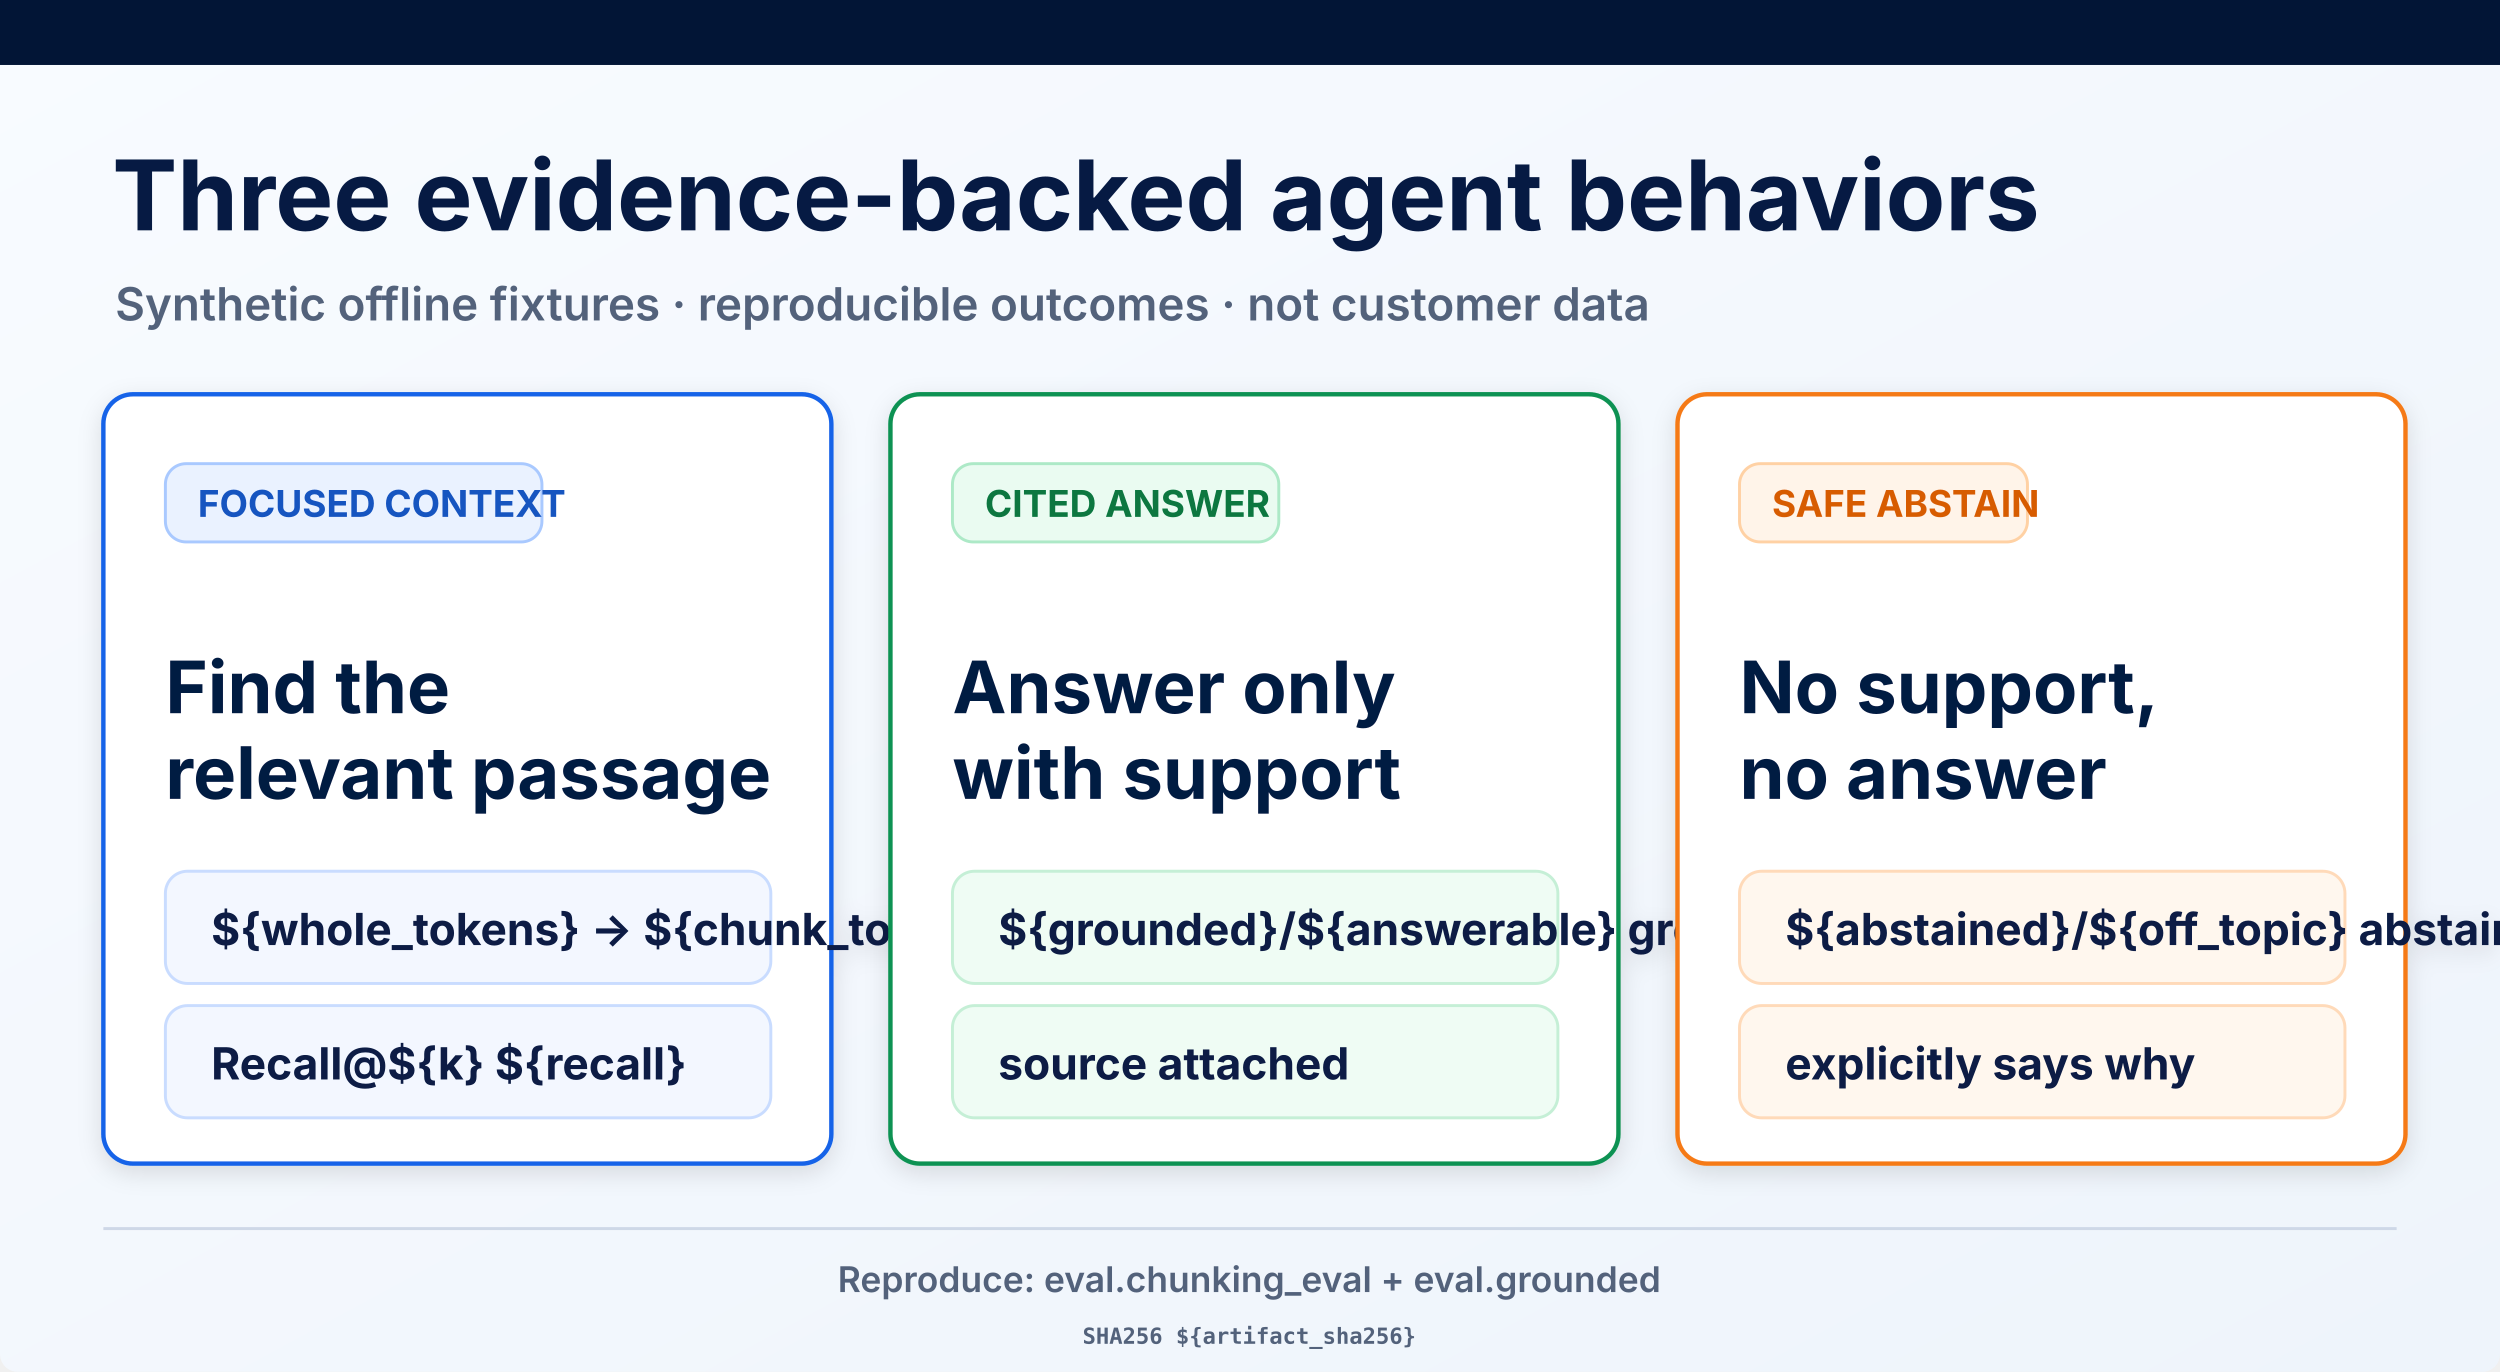
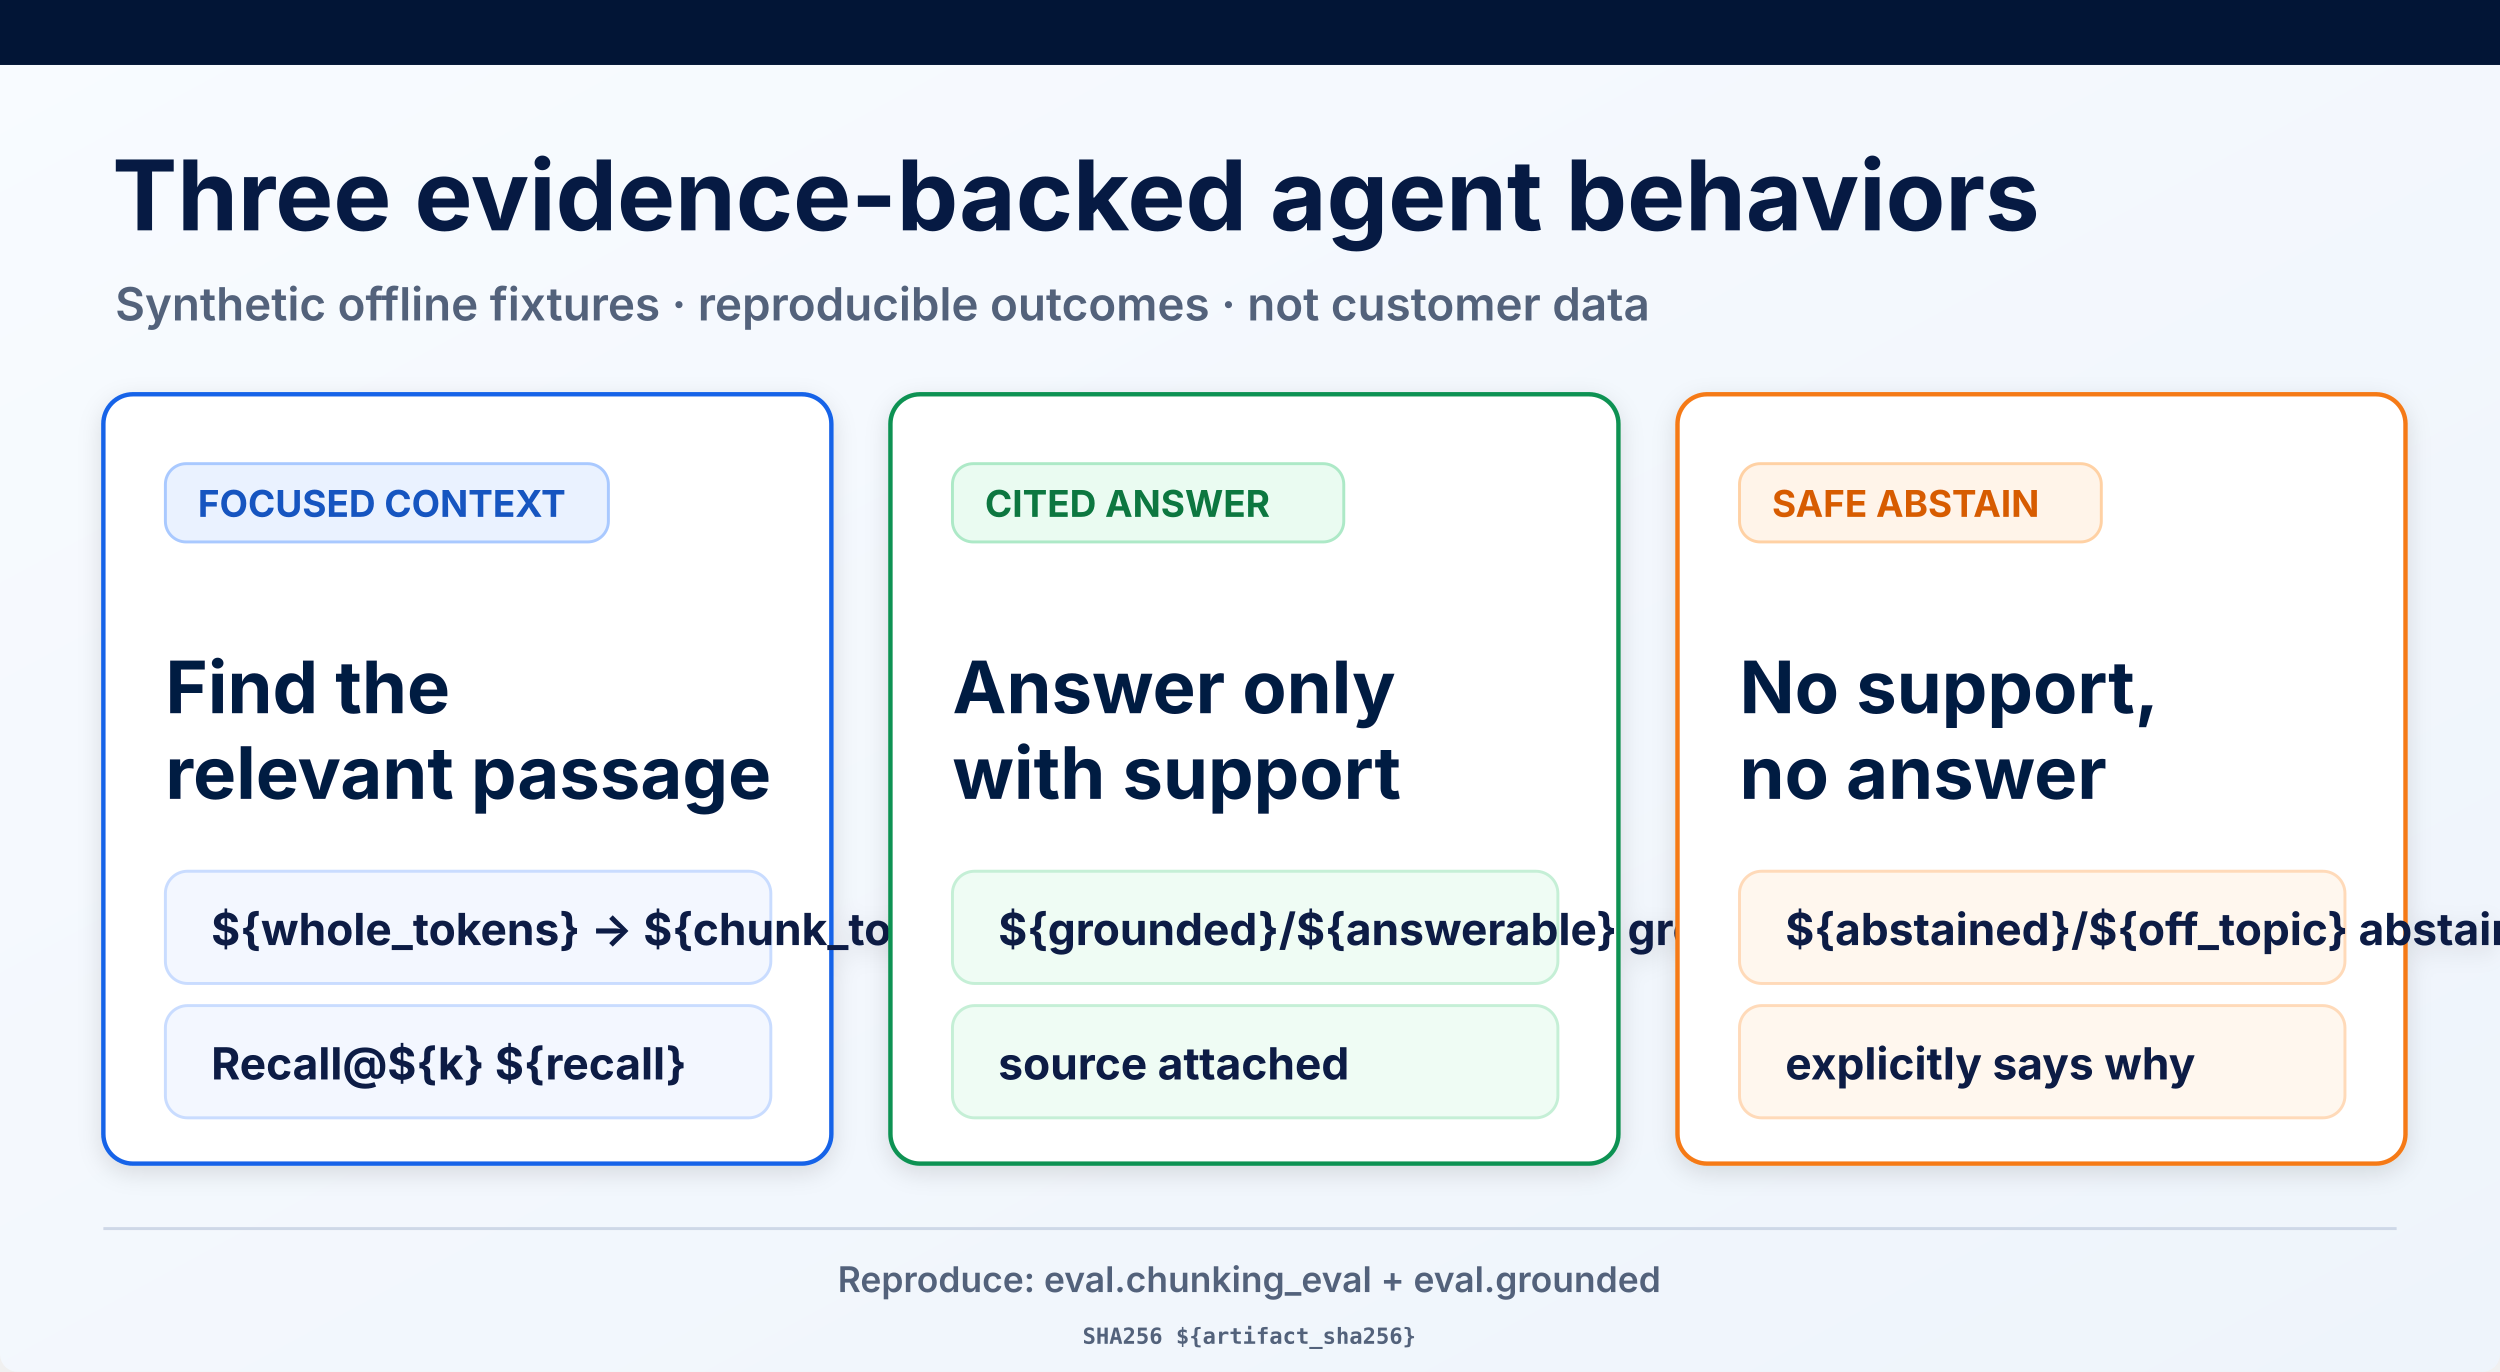
<svg xmlns="http://www.w3.org/2000/svg" width="1693" height="929" viewBox="0 0 1693 929" role="img" aria-labelledby="title desc">
  <defs>
    <linearGradient id="page" x1="0" y1="0" x2="1" y2="1">
      <stop offset="0" stop-color="#f8fbff" />
      <stop offset="1" stop-color="#eef4fb" />
    </linearGradient>
    <filter id="shadow" x="-10%" y="-10%" width="120%" height="130%">
      <feDropShadow dx="0" dy="5" stdDeviation="8" flood-opacity=".12" />
    </filter>
  </defs>
  <rect width="1693" height="929" rx="12" fill="url(#page)" />
  <rect width="1693" height="44" fill="#021536" />
  <text x="76" y="156" font-family="Inter, Arial, sans-serif" font-size="66" font-weight="700" fill="#061a43">Three evidence-backed agent behaviors</text>
  <text x="78" y="217" font-family="Inter, Arial, sans-serif" font-size="31" font-weight="600" fill="#53627b">Synthetic offline fixtures · reproducible outcomes · not customer data</text>
  <g filter="url(#shadow)">
    <rect x="70" y="267" width="493" height="521" rx="20" fill="#fff" stroke="#1763e8" stroke-width="3" />
-     <rect x="112" y="314" width="255" height="53" rx="14" fill="#eaf2ff" stroke="#a9c9ff" stroke-width="2" />
+     <rect x="112" y="314" width="300" height="53" rx="14" fill="#eaf2ff" stroke="#a9c9ff" stroke-width="2" />
    <text x="134" y="350" font-family="Inter, Arial, sans-serif" font-size="25" font-weight="700" fill="#1554c0">FOCUSED CONTEXT</text>
    <text x="112" y="483" font-family="Inter, Arial, sans-serif" font-size="49" font-weight="700" fill="#061a43">Find the</text>
    <text x="112" y="541" font-family="Inter, Arial, sans-serif" font-size="49" font-weight="700" fill="#061a43">relevant passage</text>
    <rect x="112" y="590" width="410" height="76" rx="15" fill="#f3f7ff" stroke="#c9dcff" stroke-width="2" />
    <text x="143" y="640" font-family="Inter, Arial, sans-serif" font-size="30" font-weight="700" fill="#0a1b44">${whole_tokens} → ${chunk_tokens} tokens</text>
    <rect x="112" y="681" width="410" height="76" rx="15" fill="#f3f7ff" stroke="#c9dcff" stroke-width="2" />
    <text x="143" y="731" font-family="Inter, Arial, sans-serif" font-size="30" font-weight="700" fill="#0a1b44">Recall@${k} ${recall}</text>
  </g>
  <g filter="url(#shadow)">
    <rect x="603" y="267" width="493" height="521" rx="20" fill="#fff" stroke="#109252" stroke-width="3" />
-     <rect x="645" y="314" width="221" height="53" rx="14" fill="#eafbf1" stroke="#ade9c7" stroke-width="2" />
+     <rect x="645" y="314" width="265" height="53" rx="14" fill="#eafbf1" stroke="#ade9c7" stroke-width="2" />
    <text x="667" y="350" font-family="Inter, Arial, sans-serif" font-size="25" font-weight="700" fill="#08773f">CITED ANSWER</text>
    <text x="645" y="483" font-family="Inter, Arial, sans-serif" font-size="49" font-weight="700" fill="#061a43">Answer only</text>
    <text x="645" y="541" font-family="Inter, Arial, sans-serif" font-size="49" font-weight="700" fill="#061a43">with support</text>
    <rect x="645" y="590" width="410" height="76" rx="15" fill="#effcf4" stroke="#c5efd6" stroke-width="2" />
    <text x="676" y="640" font-family="Inter, Arial, sans-serif" font-size="30" font-weight="700" fill="#0a1b44">${grounded}/${answerable} grounded</text>
    <rect x="645" y="681" width="410" height="76" rx="15" fill="#effcf4" stroke="#c5efd6" stroke-width="2" />
    <text x="676" y="731" font-family="Inter, Arial, sans-serif" font-size="30" font-weight="700" fill="#0a1b44">source attached</text>
  </g>
  <g filter="url(#shadow)">
    <rect x="1136" y="267" width="493" height="521" rx="20" fill="#fff" stroke="#f57a19" stroke-width="3" />
-     <rect x="1178" y="314" width="195" height="53" rx="14" fill="#fff4e9" stroke="#ffd1a4" stroke-width="2" />
+     <rect x="1178" y="314" width="245" height="53" rx="14" fill="#fff4e9" stroke="#ffd1a4" stroke-width="2" />
    <text x="1200" y="350" font-family="Inter, Arial, sans-serif" font-size="25" font-weight="700" fill="#d75c06">SAFE ABSTAIN</text>
    <text x="1178" y="483" font-family="Inter, Arial, sans-serif" font-size="49" font-weight="700" fill="#061a43">No support,</text>
    <text x="1178" y="541" font-family="Inter, Arial, sans-serif" font-size="49" font-weight="700" fill="#061a43">no answer</text>
    <rect x="1178" y="590" width="410" height="76" rx="15" fill="#fff7ee" stroke="#ffdab9" stroke-width="2" />
    <text x="1209" y="640" font-family="Inter, Arial, sans-serif" font-size="30" font-weight="700" fill="#0a1b44">${abstained}/${off_topic} abstained</text>
    <rect x="1178" y="681" width="410" height="76" rx="15" fill="#fff7ee" stroke="#ffdab9" stroke-width="2" />
    <text x="1209" y="731" font-family="Inter, Arial, sans-serif" font-size="30" font-weight="700" fill="#0a1b44">explicitly says why</text>
  </g>
  <line x1="70" y1="832" x2="1623" y2="832" stroke="#ced8e7" stroke-width="2" />
  <text x="846" y="875" text-anchor="middle" font-family="Inter, Arial, sans-serif" font-size="24" font-weight="600" fill="#53627b">Reproduce: eval.chunking_eval + eval.grounded</text>
  <text x="846" y="910" text-anchor="middle" font-family="ui-monospace, monospace" font-size="15" font-weight="600" fill="#53627b">SHA256 ${artifact_sha256}</text>
</svg>
